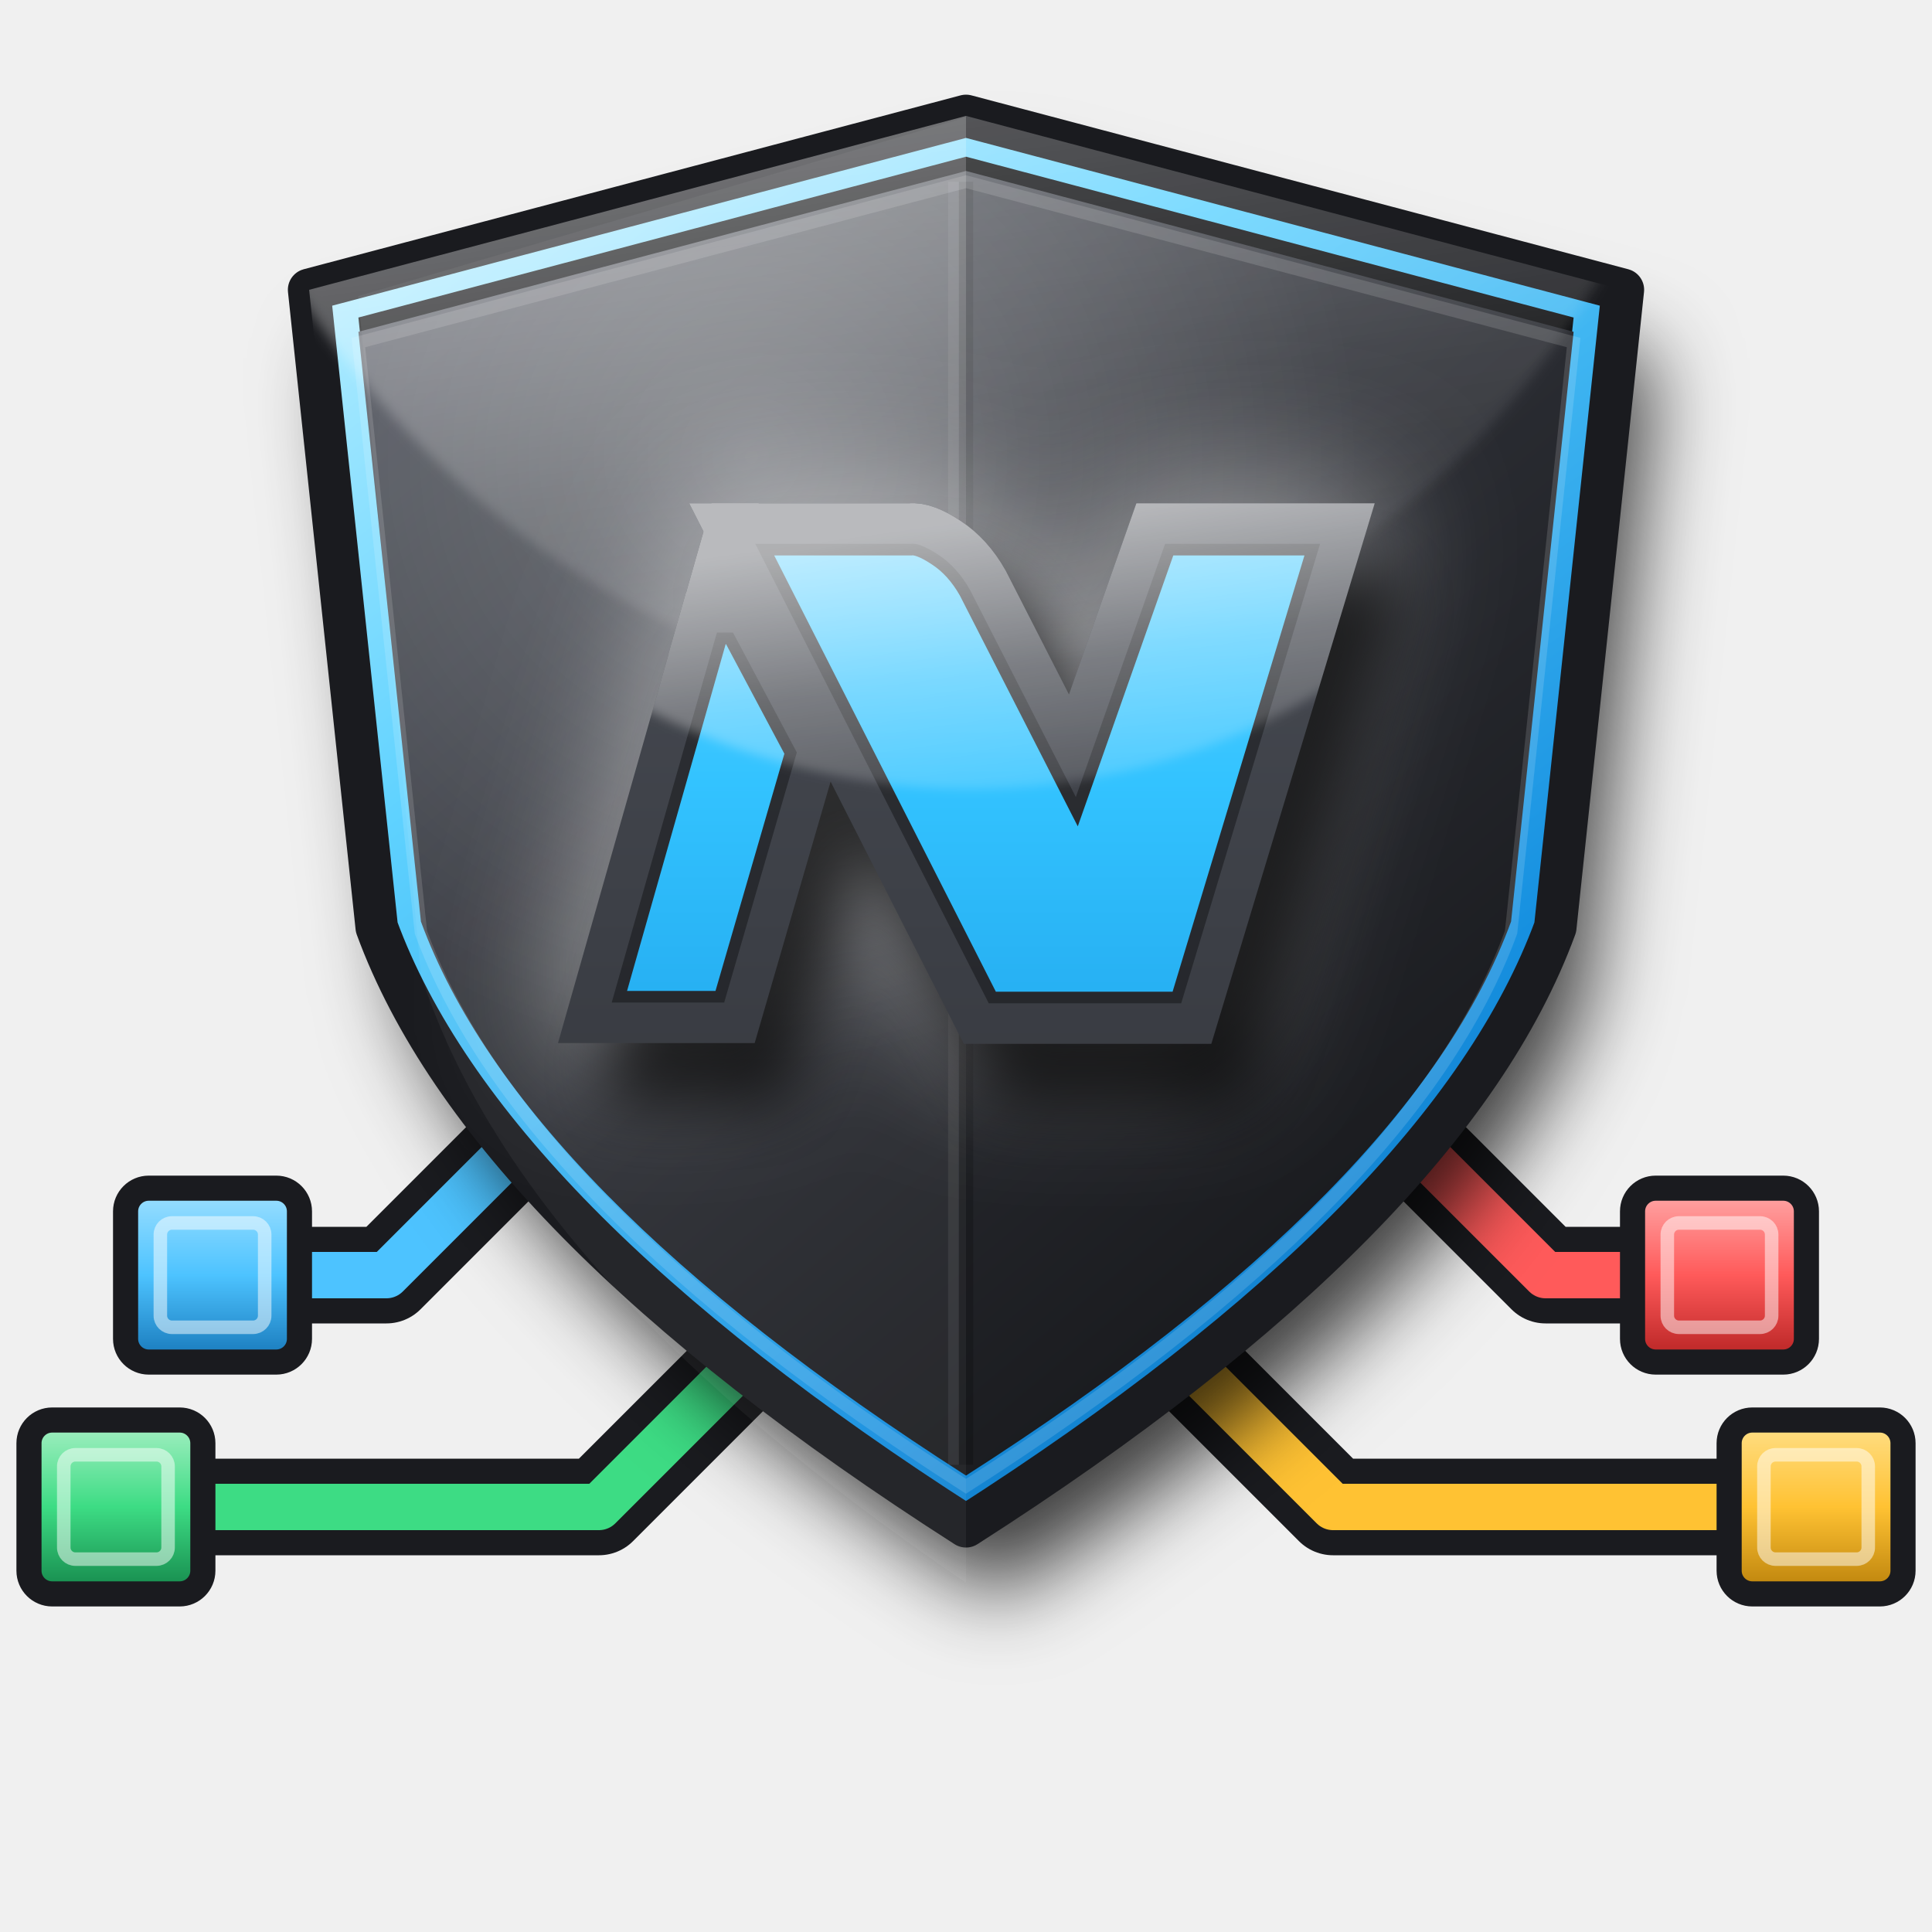
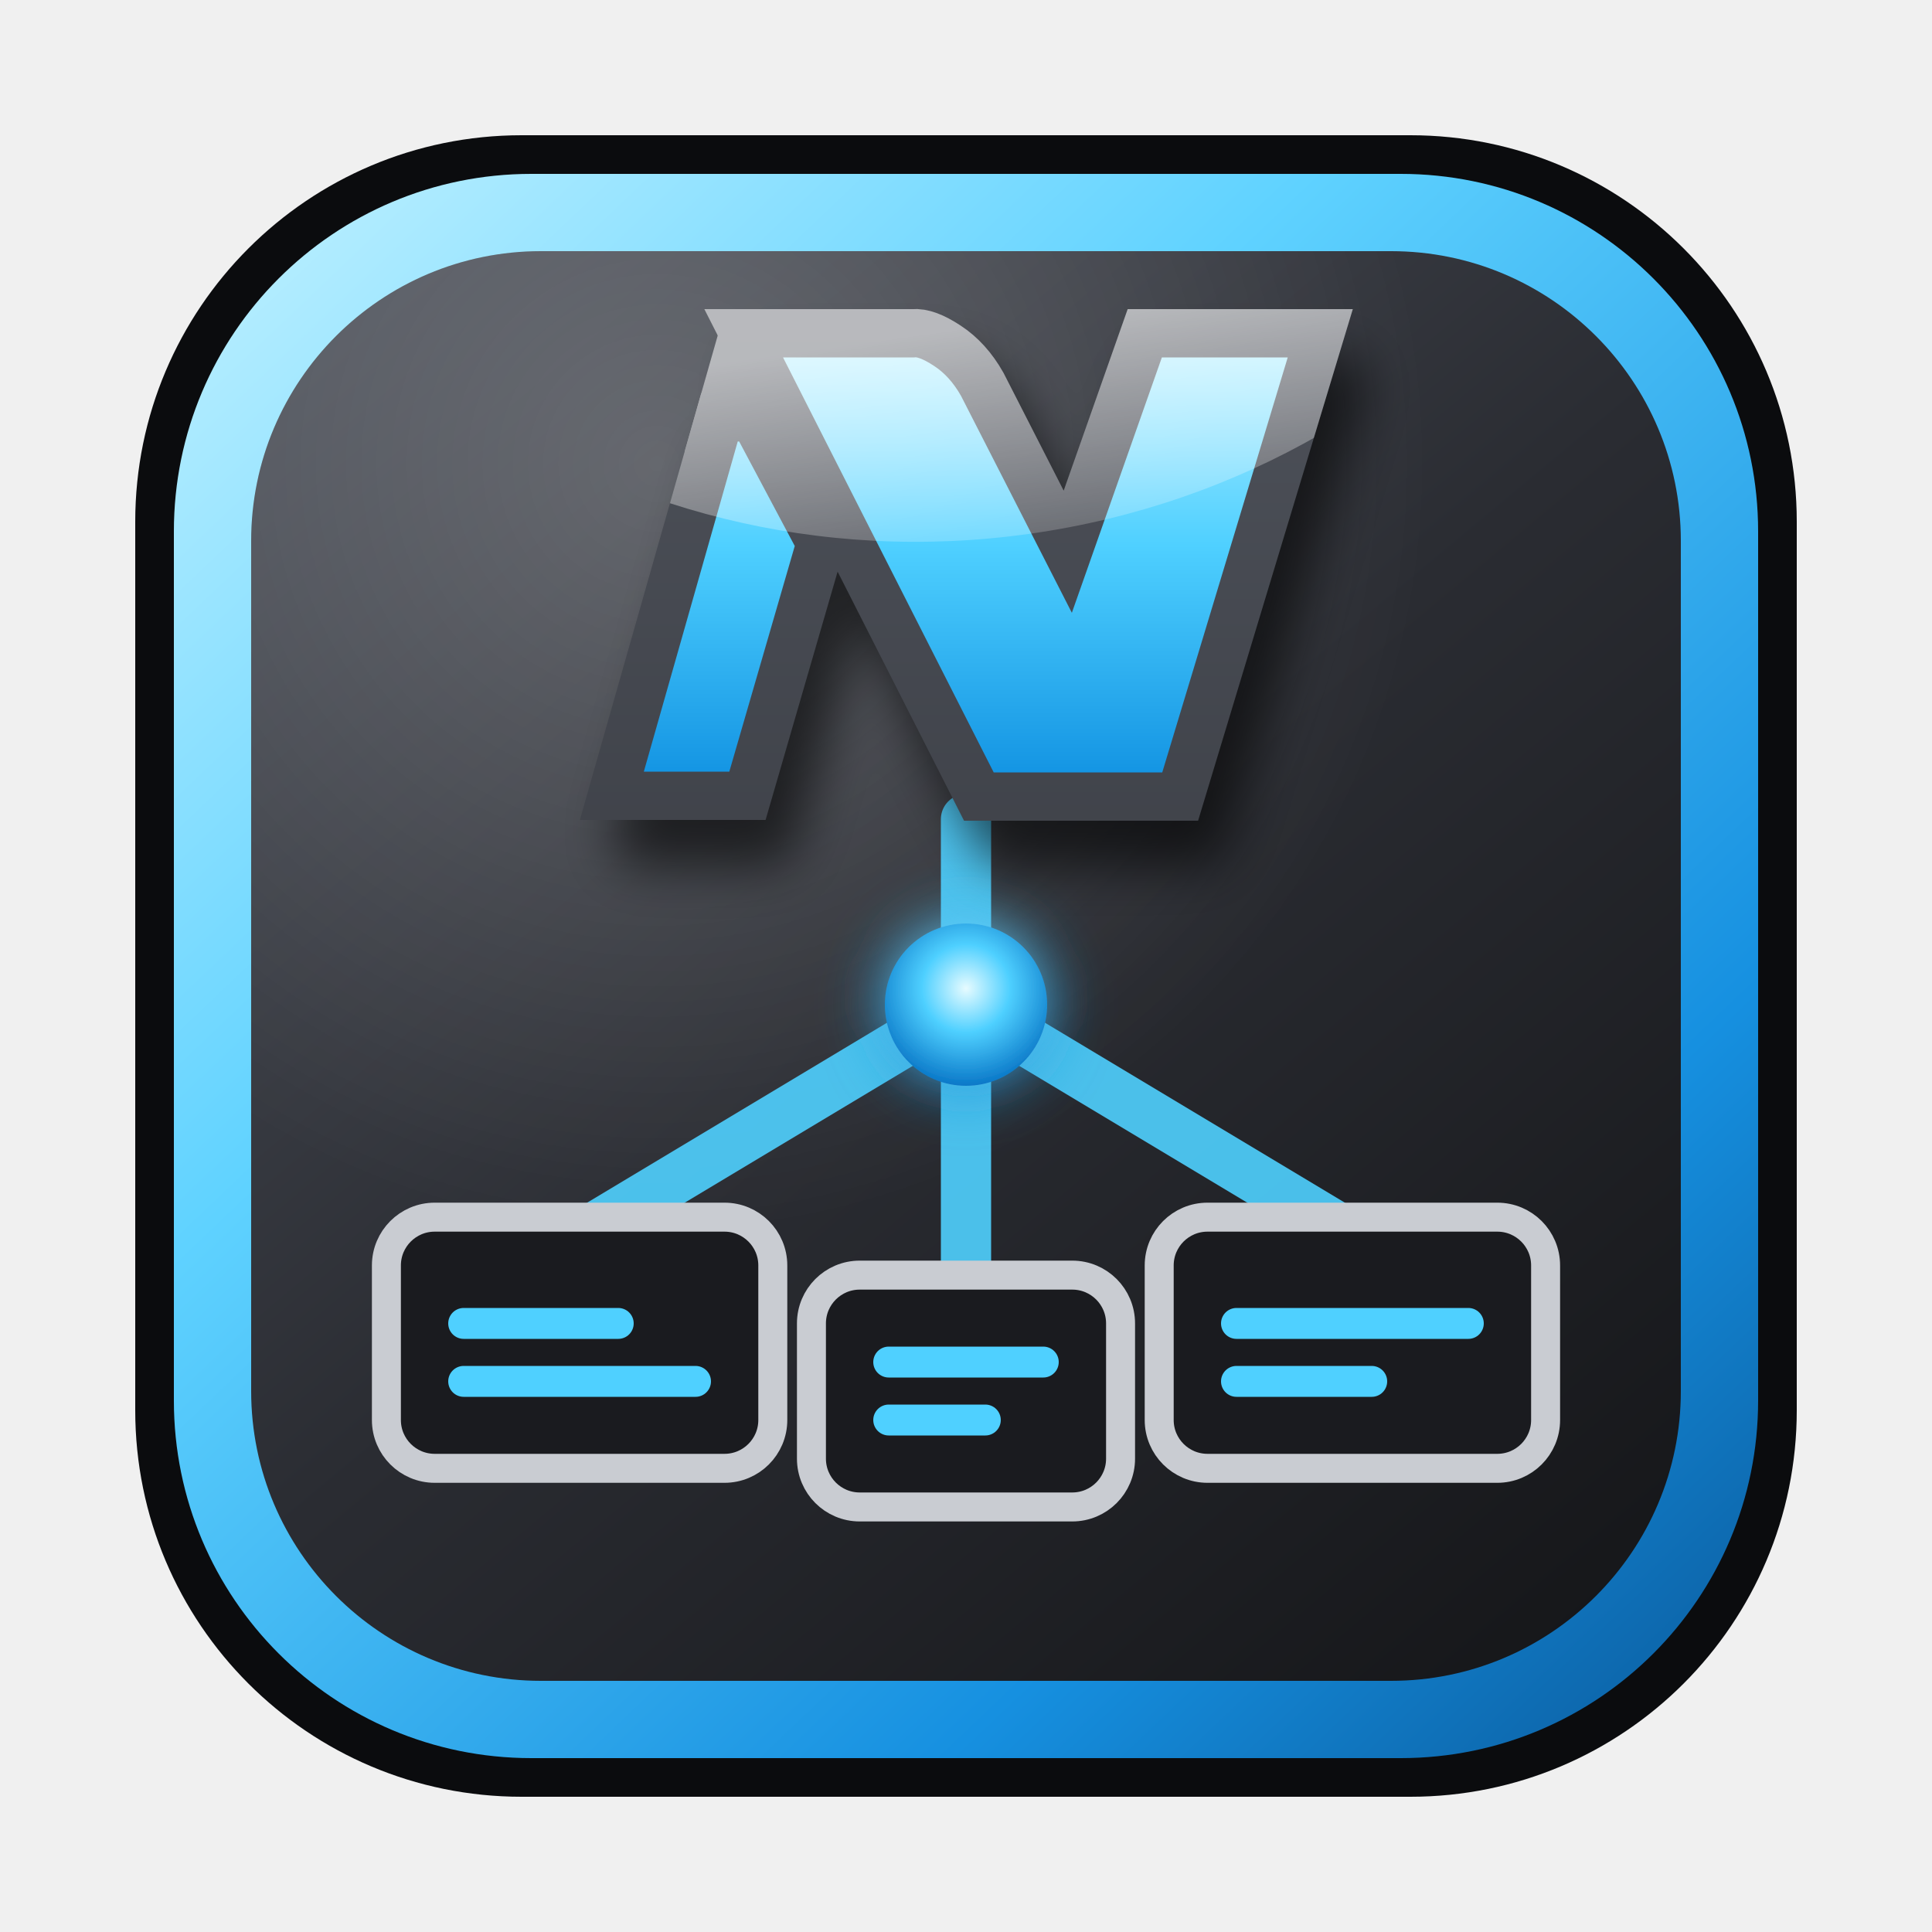
<svg xmlns="http://www.w3.org/2000/svg" viewBox="0 0 100 100" role="img" aria-label="NINA">
  <defs>
-     <path id="schild" d="M50 6L84 15L80.5 48Q75 63 50 79Q25 63 19.5 48L16 15Z" />
-     <path id="feld" d="M50 12.2L76.6 20.2L74 48.5Q69.5 60.5 50 72.6Q30.5 60.5 26 48.5L23.4 20.2Z" />
-     <linearGradient id="randmetall" x1="20" y1="5" x2="80" y2="85" gradientUnits="userSpaceOnUse">
+     <linearGradient id="rand" x1="10" y1="8" x2="90" y2="92" gradientUnits="userSpaceOnUse">
      <stop offset="0" stop-color="#c4f2ff" />
-       <stop offset=".3" stop-color="#5fd2ff" />
-       <stop offset=".7" stop-color="#1690e0" />
+       <stop offset=".35" stop-color="#5fd2ff" />
+       <stop offset=".75" stop-color="#1690e0" />
      <stop offset="1" stop-color="#0a5a9c" />
    </linearGradient>
-     <linearGradient id="feldmetall" x1="25" y1="12" x2="75" y2="72" gradientUnits="userSpaceOnUse">
+     <linearGradient id="feld" x1="20" y1="14" x2="80" y2="86" gradientUnits="userSpaceOnUse">
      <stop offset="0" stop-color="#4a4e57" />
      <stop offset=".5" stop-color="#2a2c32" />
      <stop offset="1" stop-color="#16171a" />
    </linearGradient>
-     <radialGradient id="licht" cx="38" cy="22" r="34" gradientUnits="userSpaceOnUse">
-       <stop offset="0" stop-color="#fff" stop-opacity=".22" />
+     <radialGradient id="licht" cx="34" cy="24" r="40" gradientUnits="userSpaceOnUse">
+       <stop offset="0" stop-color="#fff" stop-opacity=".2" />
      <stop offset="1" stop-color="#fff" stop-opacity="0" />
    </radialGradient>
-     <linearGradient id="links" x1="0" y1="6" x2="0" y2="78" gradientUnits="userSpaceOnUse">
-       <stop offset="0" stop-color="#4a4e57" />
-       <stop offset=".6" stop-color="#2e3036" />
-       <stop offset="1" stop-color="#1f2125" />
-     </linearGradient>
-     <linearGradient id="rechts" x1="0" y1="6" x2="0" y2="78" gradientUnits="userSpaceOnUse">
-       <stop offset="0" stop-color="#33363d" />
-       <stop offset=".6" stop-color="#202226" />
-       <stop offset="1" stop-color="#141518" />
-     </linearGradient>
-     <linearGradient id="orange" x1="0" y1="6" x2="0" y2="80" gradientUnits="userSpaceOnUse">
-       <stop offset="0" stop-color="#9fe8ff" />
-       <stop offset=".5" stop-color="#33c3ff" />
-       <stop offset="1" stop-color="#0a84d6" />
-     </linearGradient>
-     <linearGradient id="glanz" x1="0" y1="6" x2="0" y2="50" gradientUnits="userSpaceOnUse">
-       <stop offset="0" stop-color="#fff" stop-opacity=".22" />
-       <stop offset="1" stop-color="#fff" stop-opacity="0" />
-     </linearGradient>
+     <radialGradient id="led" cx="50%" cy="40%" r="60%">
+       <stop offset="0" stop-color="#e6fbff" />
+       <stop offset=".45" stop-color="#4fd0ff" />
+       <stop offset="1" stop-color="#0a78c8" />
+     </radialGradient>
+     <filter id="glow" x="-50%" y="-50%" width="200%" height="200%">
+       <feGaussianBlur stdDeviation="1.6" result="b" />
+       <feMerge>
+         <feMergeNode in="b" />
+         <feMergeNode in="SourceGraphic" />
+       </feMerge>
+     </filter>
    <linearGradient id="anthrazit" x1="0" y1="0" x2="0" y2="100" gradientUnits="userSpaceOnUse">
      <stop offset="0" stop-color="#555962" />
      <stop offset="1" stop-color="#25272c" />
    </linearGradient>
-     <path id="lMail" d="M15.5 66H20L30 56" />
-     <path id="lIdent" d="M10.5 78H31L42 67" />
-     <path id="lRout" d="M89.5 78H69L58 67" />
-     <path id="lAcc" d="M84.5 66H80L70 56" />
-     <g id="bahnen">
-       <use href="#lMail" />
-       <use href="#lIdent" />
-       <use href="#lRout" />
-       <use href="#lAcc" />
-     </g>
-     <linearGradient id="pMail" x1="0" y1="0" x2="0" y2="1">
-       <stop offset="0" stop-color="#9fe0ff" />
-       <stop offset=".5" stop-color="#4dc3ff" />
-       <stop offset="1" stop-color="#1676b8" />
+     <linearGradient id="seele" x1="0" y1="17" x2="0" y2="41" gradientUnits="userSpaceOnUse">
+       <stop offset="0" stop-color="#b8f0ff" />
+       <stop offset=".45" stop-color="#4fd0ff" />
+       <stop offset="1" stop-color="#0d8ee0" />
    </linearGradient>
-     <linearGradient id="pIdent" x1="0" y1="0" x2="0" y2="1">
-       <stop offset="0" stop-color="#a8f0c5" />
-       <stop offset=".5" stop-color="#3ddc84" />
-       <stop offset="1" stop-color="#14864a" />
+     <linearGradient id="nspiegel" x1="0" y1="17" x2="0" y2="31" gradientUnits="userSpaceOnUse">
+       <stop offset="0" stop-color="#fff" stop-opacity=".6" />
+       <stop offset="1" stop-color="#fff" stop-opacity=".1" />
    </linearGradient>
-     <linearGradient id="pRout" x1="0" y1="0" x2="0" y2="1">
-       <stop offset="0" stop-color="#ffe08a" />
-       <stop offset=".5" stop-color="#ffc233" />
-       <stop offset="1" stop-color="#b9800a" />
-     </linearGradient>
-     <linearGradient id="pAcc" x1="0" y1="0" x2="0" y2="1">
-       <stop offset="0" stop-color="#ffaaaa" />
-       <stop offset=".5" stop-color="#ff5a5a" />
-       <stop offset="1" stop-color="#b52222" />
-     </linearGradient>
-     <path id="m" transform="translate(0 -3)" d="M37.86 55.39L31 55.39L36.73 35.24L38.24 35.24L41.78 41.89ZM50.65 33.30L55.60 42.99L59.95 30.65L69 30.65L61.51 55.43L50.87 55.43L38.28 30.65L47.12 30.65Q47.76 30.58 48.83 31.29Q49.91 31.99 50.65 33.30Z" />
-     <path id="mf" transform="translate(0 -3)" d="M36.73 35.24L38.04 30.65L38.28 30.65L40.61 35.24Z" />
-     <filter id="mschein" filterUnits="userSpaceOnUse" x="0" y="0" width="100" height="100">
-       <feGaussianBlur stdDeviation="3.2" />
+     <path id="n" d="M38.50 40.94L32.00 40.94L37.43 21.85L38.86 21.85L42.21 28.15ZM50.62 20.01L55.31 29.19L59.43 17.50L68.00 17.50L60.90 40.98L50.82 40.98L38.90 17.50L47.27 17.50Q47.87 17.43 48.89 18.10Q49.92 18.77 50.62 20.01Z" />
+     <path id="nf" d="M37.43 21.85L38.67 17.50L38.90 17.50L41.11 21.85Z" />
+     <mask id="nkern" maskUnits="userSpaceOnUse" x="0" y="0" width="100" height="100">
+       <use href="#n" fill="#fff" stroke="#000" stroke-width="2" stroke-linejoin="miter" />
+     </mask>
+     <mask id="nform" maskUnits="userSpaceOnUse" x="0" y="0" width="100" height="100">
+       <use href="#n" fill="#fff" stroke="#fff" stroke-width="3" stroke-linejoin="miter" />
+       <use href="#nf" fill="#fff" stroke="#fff" stroke-width="3" />
+     </mask>
+     <filter id="nschatten" filterUnits="userSpaceOnUse" x="0" y="0" width="100" height="100">
+       <feGaussianBlur stdDeviation="1.3" />
    </filter>
-     <filter id="sschatten" filterUnits="userSpaceOnUse" x="-10" y="-10" width="120" height="120">
-       <feGaussianBlur stdDeviation="2.2" />
-     </filter>
-     <filter id="mschatten" filterUnits="userSpaceOnUse" x="0" y="0" width="100" height="100">
-       <feGaussianBlur stdDeviation="1.6" />
-     </filter>
-     <mask id="sform" maskUnits="userSpaceOnUse" x="0" y="0" width="100" height="100">
-       <use href="#schild" fill="#fff" />
-     </mask>
-     <clipPath id="slinks">
-       <rect x="0" y="0" width="50" height="100" />
-     </clipPath>
-     <clipPath id="srechts">
-       <rect x="50" y="0" width="50" height="100" />
-     </clipPath>
-     <linearGradient id="sspiegel" x1="0" y1="3" x2="0" y2="36" gradientUnits="userSpaceOnUse">
-       <stop offset="0" stop-color="#fff" stop-opacity=".42" />
-       <stop offset=".6" stop-color="#fff" stop-opacity=".16" />
-       <stop offset="1" stop-color="#fff" stop-opacity=".06" />
-     </linearGradient>
-     <mask id="mform" maskUnits="userSpaceOnUse" x="0" y="0" width="100" height="100">
-       <use href="#m" fill="#fff" stroke="#fff" stroke-width="3.2" stroke-linejoin="miter" />
-       <use href="#mf" fill="#fff" stroke="#fff" stroke-width="3.2" stroke-linejoin="miter" />
-     </mask>
-     <mask id="mfase" maskUnits="userSpaceOnUse" x="0" y="0" width="100" height="100">
-       <use href="#m" fill="#fff" stroke="#000" stroke-width="1" />
-     </mask>
-     <linearGradient id="mspiegel" x1="0" y1="27" x2="0" y2="41" gradientUnits="userSpaceOnUse">
-       <stop offset="0" stop-color="#fff" stop-opacity=".62" />
-       <stop offset=".55" stop-color="#fff" stop-opacity=".3" />
-       <stop offset="1" stop-color="#fff" stop-opacity=".14" />
-     </linearGradient>
-     <filter id="mbogenweich" filterUnits="userSpaceOnUse" x="-20" y="-80" width="140" height="140">
-       <feGaussianBlur stdDeviation=".3" />
-     </filter>
-     <mask id="mkern" maskUnits="userSpaceOnUse" x="0" y="0" width="100" height="100">
-       <use href="#m" fill="#fff" stroke="#000" stroke-width="2.2" stroke-linejoin="miter" />
-     </mask>
  </defs>
-   <g fill="none" stroke-linejoin="round" stroke-linecap="butt">
-     <use href="#bahnen" stroke="#1a1b1f" stroke-width="5" />
-     <use href="#lMail" stroke="#4dc3ff" stroke-width="2.4" />
-     <use href="#lIdent" stroke="#3ddc84" stroke-width="2.4" />
-     <use href="#lRout" stroke="#ffc233" stroke-width="2.4" />
-     <use href="#lAcc" stroke="#ff5a5a" stroke-width="2.4" />
+   <rect x="7" y="7" width="86" height="86" rx="20" fill="#0b0c0e" />
+   <rect x="9" y="9" width="82" height="82" rx="18.5" fill="url(#rand)" />
+   <rect x="13" y="13" width="74" height="74" rx="15" fill="url(#feld)" />
+   <rect x="13" y="13" width="74" height="74" rx="15" fill="url(#licht)" />
+   <g stroke="#4fd0ff" stroke-width="2.6" stroke-linecap="round" fill="none" opacity=".9">
+     <path d="M50 42.4V52M50 52L30 64M50 52L50 66M50 52L70 64" />
  </g>
-   <use href="#schild" fill="#000" opacity=".75" transform="translate(1.6 3.6)" filter="url(#sschatten)" />
-   <use href="#schild" fill="url(#randmetall)" stroke="#1a1b1f" stroke-width="2.2" stroke-linejoin="round" />
-   <g transform="translate(50 44) scale(.925) translate(-50 -44)">
-     <use href="#schild" fill="#0d0e10" transform="translate(0 -.8)" />
-     <use href="#schild" fill="url(#feldmetall)" />
-     <path d="M50 6.6V78.4" stroke="#000" stroke-opacity=".2" stroke-width=".8" />
-     <path d="M50 6.6V78.4" stroke="#fff" stroke-opacity=".07" stroke-width=".6" transform="translate(-.7 0)" />
-     <path d="M50 3L16 13L19.5 51Q25 68 50 85Z" fill="#fff" fill-opacity=".05" />
-     <use href="#schild" fill="url(#licht)" />
-     <use href="#schild" fill="none" stroke="#fff" stroke-opacity=".14" stroke-width=".7" transform="translate(0 .6)" />
+   <circle cx="50" cy="52" r="4.2" fill="url(#led)" filter="url(#glow)" />
+   <use href="#n" fill="#000" stroke="#000" stroke-width="3" stroke-linejoin="round" opacity=".6" transform="translate(1.2 2.4)" filter="url(#nschatten)" />
+   <use href="#n" fill="url(#anthrazit)" stroke="url(#anthrazit)" stroke-width="3" stroke-linejoin="miter" />
+   <use href="#nf" fill="url(#anthrazit)" stroke="url(#anthrazit)" stroke-width="3" stroke-linejoin="miter" />
+   <g mask="url(#nkern)">
+     <use href="#n" fill="#00508f" />
+     <use href="#n" fill="url(#seele)" transform="translate(0 .4)" />
  </g>
-   <g mask="url(#sform)">
-     <g clip-path="url(#slinks)">
-       <ellipse cx="48" cy="-15" rx="42" ry="51" transform="rotate(-8 48 -15)" fill="url(#sspiegel)" filter="url(#mbogenweich)" />
-     </g>
-     <g clip-path="url(#srechts)" opacity=".7">
-       <ellipse cx="48" cy="-15" rx="42" ry="51" transform="translate(0 -1.6) rotate(-8 48 -15)" fill="url(#sspiegel)" filter="url(#mbogenweich)" />
-     </g>
+   <g mask="url(#nform)">
+     <ellipse cx="48" cy="-10" rx="40" ry="38" transform="rotate(-8 48 -10)" fill="url(#nspiegel)" />
  </g>
-   <use href="#m" fill="#fff" stroke="#fff" stroke-width="6" stroke-linejoin="round" opacity=".4" filter="url(#mschein)" />
-   <use href="#m" fill="#000" stroke="#000" stroke-width="3.2" stroke-linejoin="round" opacity=".7" transform="translate(1.8 3.4)" filter="url(#mschatten)" />
-   <use href="#m" fill="url(#anthrazit)" stroke="url(#anthrazit)" stroke-width="3.2" stroke-linejoin="miter" />
-   <use href="#mf" fill="url(#anthrazit)" stroke="url(#anthrazit)" stroke-width="3.2" stroke-linejoin="miter" />
-   <use href="#m" fill="#000" fill-opacity=".35" mask="url(#mfase)" />
-   <g mask="url(#mkern)">
-     <use href="#m" fill="#00508f" />
-     <use href="#m" fill="url(#orange)" transform="translate(0 .45)" />
+   <g fill="#1a1b1f" stroke="#c9ccd2" stroke-width="1.5">
+     <rect x="20" y="63" width="20" height="13" rx="2.5" />
+     <rect x="42" y="66" width="16" height="12" rx="2.5" />
+     <rect x="60" y="63" width="20" height="13" rx="2.5" />
  </g>
-   <g mask="url(#mform)">
-     <ellipse cx="48" cy="-10" rx="42" ry="51" transform="rotate(-8 48 -10)" fill="url(#mspiegel)" filter="url(#mbogenweich)" />
-   </g>
-   <g stroke="#1a1b1f" stroke-width="1.3">
-     <rect x="6.5" y="61.5" width="9" height="9" rx="1.2" fill="url(#pMail)" />
-     <rect x="1.5" y="73.5" width="9" height="9" rx="1.2" fill="url(#pIdent)" />
-     <rect x="89.5" y="73.5" width="9" height="9" rx="1.2" fill="url(#pRout)" />
-     <rect x="84.5" y="61.5" width="9" height="9" rx="1.2" fill="url(#pAcc)" />
-   </g>
-   <g fill="none" stroke="#fff" stroke-opacity=".5" stroke-width=".7">
-     <rect x="8.3" y="63.3" width="5.4" height="5.4" rx=".6" />
-     <rect x="3.3" y="75.3" width="5.4" height="5.4" rx=".6" />
-     <rect x="91.3" y="75.3" width="5.4" height="5.4" rx=".6" />
-     <rect x="86.3" y="63.3" width="5.4" height="5.4" rx=".6" />
+   <g stroke="#4fd0ff" stroke-width="1.6" stroke-linecap="round">
+     <path d="M24 68.5h8M24 71.5h12M46 70.5h8M46 73.5h5M64 68.5h12M64 71.5h7" />
  </g>
</svg>
